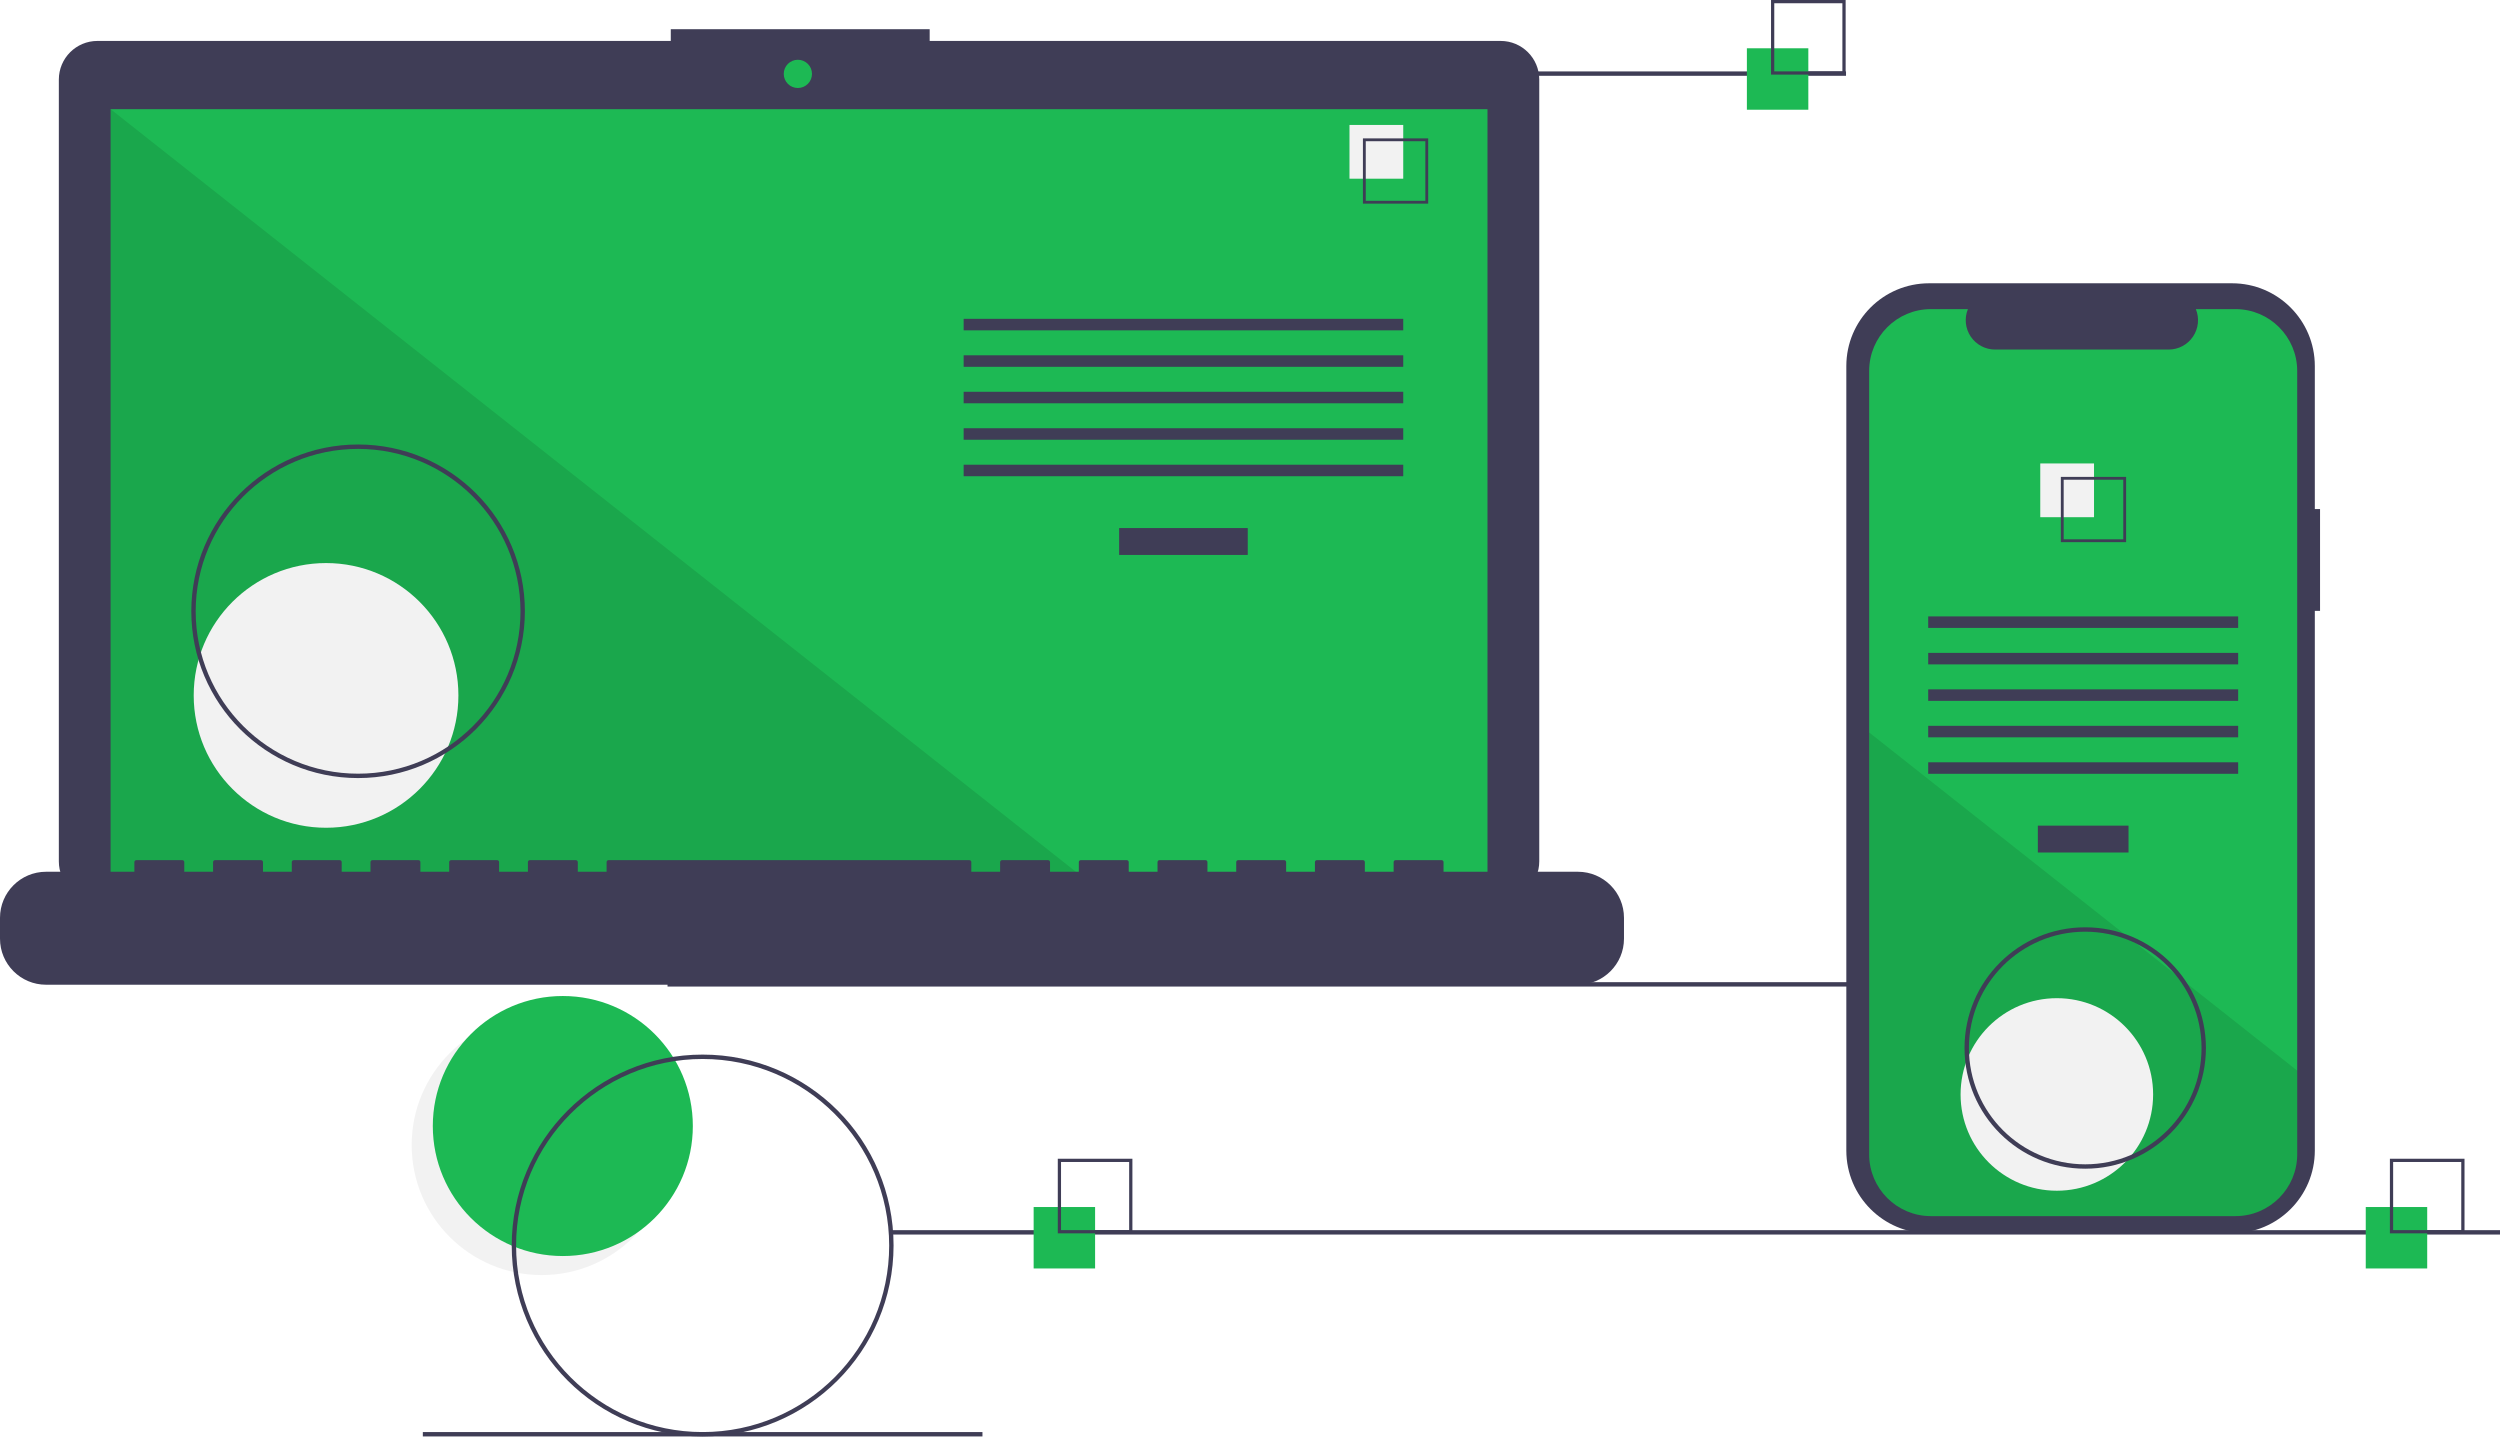
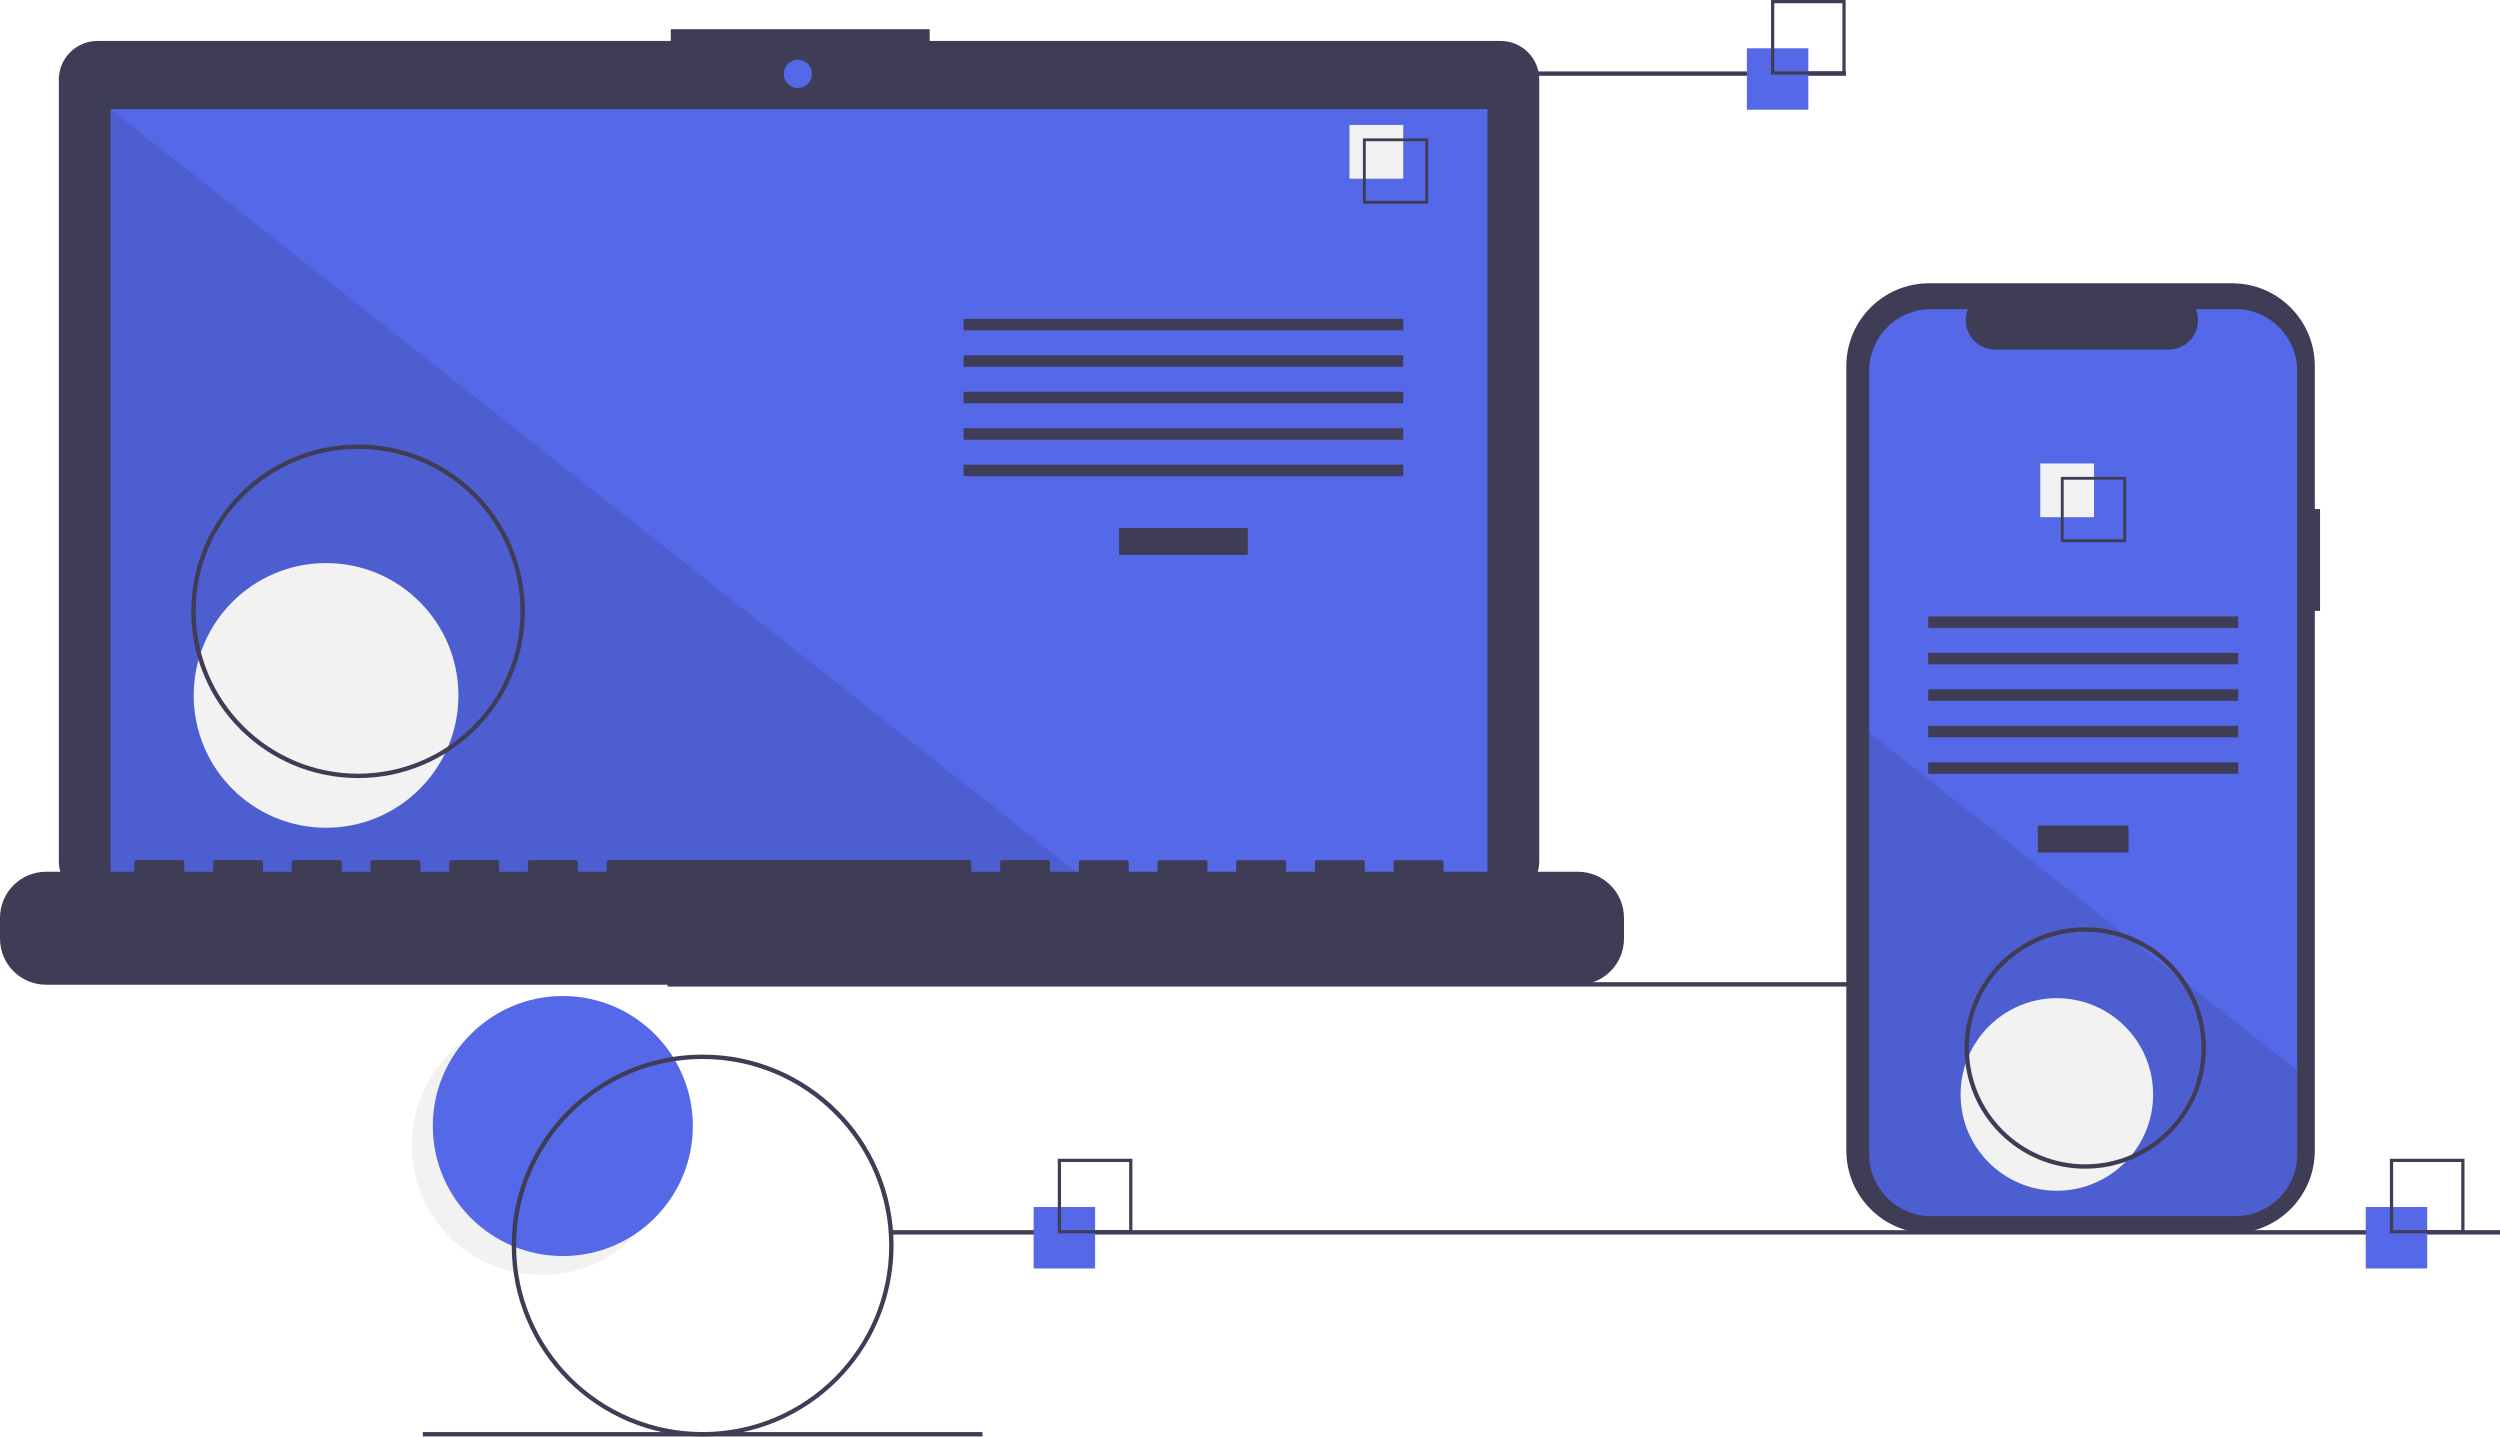
<svg xmlns="http://www.w3.org/2000/svg" data-name="Layer 1" width="1139.171" height="654.543" viewBox="0 0 1139.171 654.543">
  <circle cx="246.827" cy="521.765" r="59.243" fill="#f2f2f2" />
-   <circle cx="256.46" cy="513.095" r="59.243" fill="#1db954" />
+   <circle cx="256.46" cy="513.095" r="59.243" fill="#5568e8" />
  <rect x="304.171" y="447.543" width="733" height="2" fill="#3f3d56" />
  <path d="M714.207,141.381H454.038v-5.362h-117.971v5.362H74.825a17.599,17.599,0,0,0-17.599,17.599V515.231a17.599,17.599,0,0,0,17.599,17.599H714.207a17.599,17.599,0,0,0,17.599-17.599V158.979A17.599,17.599,0,0,0,714.207,141.381Z" transform="translate(-30.41456 -122.7284)" fill="#3f3d56" />
-   <rect x="50.406" y="49.754" width="627.391" height="353.913" fill="#1db954" />
-   <circle cx="363.565" cy="33.667" r="6.435" fill="#1db954" />
+   <rect x="50.406" y="49.754" width="627.391" height="353.913" fill="#5568e8" />
+   <circle cx="363.565" cy="33.667" r="6.435" fill="#5568e8" />
  <polygon points="498.374 403.667 50.406 403.667 50.406 49.754 498.374 403.667" opacity="0.1" />
  <circle cx="148.574" cy="316.876" r="60.307" fill="#f2f2f2" />
  <rect x="509.953" y="240.622" width="58.605" height="12.246" fill="#3f3d56" />
  <rect x="439.102" y="145.279" width="200.307" height="5.248" fill="#3f3d56" />
  <rect x="439.102" y="161.898" width="200.307" height="5.248" fill="#3f3d56" />
  <rect x="439.102" y="178.518" width="200.307" height="5.248" fill="#3f3d56" />
  <rect x="439.102" y="195.137" width="200.307" height="5.248" fill="#3f3d56" />
  <rect x="439.102" y="211.756" width="200.307" height="5.248" fill="#3f3d56" />
  <rect x="614.917" y="56.934" width="24.492" height="24.492" fill="#f2f2f2" />
  <path d="M681.195,215.525h-29.74v-29.74h29.74Zm-28.447-1.293h27.154V187.078H652.748Z" transform="translate(-30.41456 -122.7284)" fill="#3f3d56" />
  <path d="M749.422,519.96H688.192v-4.412a.875.875,0,0,0-.875-.875h-20.993a.875.875,0,0,0-.875.875v4.412H652.329v-4.412a.875.875,0,0,0-.875-.875H630.462a.875.875,0,0,0-.875.875v4.412H616.467v-4.412a.875.875,0,0,0-.875-.875H594.599a.875.875,0,0,0-.875.875v4.412H580.604v-4.412a.875.875,0,0,0-.875-.875H558.736a.875.875,0,0,0-.875.875v4.412H544.741v-4.412a.875.875,0,0,0-.875-.875H522.873a.875.875,0,0,0-.875.875v4.412H508.878v-4.412a.875.875,0,0,0-.875-.875h-20.993a.875.875,0,0,0-.875.875v4.412H473.015v-4.412a.875.875,0,0,0-.875-.875H307.696a.875.875,0,0,0-.875.875v4.412H293.701v-4.412a.875.875,0,0,0-.875-.875H271.833a.875.875,0,0,0-.875.875v4.412H257.838v-4.412a.875.875,0,0,0-.875-.875h-20.993a.875.875,0,0,0-.875.875v4.412H221.975v-4.412a.875.875,0,0,0-.875-.875H200.107a.875.875,0,0,0-.875.875v4.412H186.112v-4.412a.875.875,0,0,0-.875-.875H164.244a.875.875,0,0,0-.875.875v4.412H150.249v-4.412a.875.875,0,0,0-.875-.875H128.381a.875.875,0,0,0-.875.875v4.412H114.386v-4.412a.875.875,0,0,0-.875-.875H92.519a.875.875,0,0,0-.875.875v4.412H51.407a20.993,20.993,0,0,0-20.993,20.993v9.492A20.993,20.993,0,0,0,51.407,571.438H749.422a20.993,20.993,0,0,0,20.993-20.993v-9.492A20.993,20.993,0,0,0,749.422,519.96Z" transform="translate(-30.41456 -122.7284)" fill="#3f3d56" />
  <path d="M193.586,477.272a76,76,0,1,1,76-76A76.086,76.086,0,0,1,193.586,477.272Zm0-150a74,74,0,1,0,74,74A74.084,74.084,0,0,0,193.586,327.272Z" transform="translate(-30.41456 -122.7284)" fill="#3f3d56" />
  <rect x="586.171" y="32.543" width="255" height="2" fill="#3f3d56" />
  <rect x="406.171" y="560.543" width="733" height="2" fill="#3f3d56" />
  <rect x="192.672" y="652.543" width="255" height="2" fill="#3f3d56" />
-   <rect x="471" y="550" width="28" height="28" fill="#1db954" />
+   <rect x="471" y="550" width="28" height="28" fill="#5568e8" />
  <path d="M546.415,684.728h-34v-34h34Zm-32.522-1.478H544.936V652.207H513.893Z" transform="translate(-30.41456 -122.7284)" fill="#3f3d56" />
-   <rect x="796" y="22" width="28" height="28" fill="#1db954" />
+   <rect x="796" y="22" width="28" height="28" fill="#5568e8" />
  <path d="M871.415,156.728h-34v-34h34Zm-32.522-1.478H869.936V124.207H838.893Z" transform="translate(-30.41456 -122.7284)" fill="#3f3d56" />
-   <rect x="1078" y="550" width="28" height="28" fill="#1db954" />
+   <rect x="1078" y="550" width="28" height="28" fill="#5568e8" />
  <path d="M1153.415,684.728h-34v-34h34Zm-32.522-1.478h31.043V652.207h-31.043Z" transform="translate(-30.41456 -122.7284)" fill="#3f3d56" />
  <path d="M1087.586,354.687h-2.379V289.525a37.714,37.714,0,0,0-37.714-37.714H909.44A37.714,37.714,0,0,0,871.726,289.525V647.006A37.714,37.714,0,0,0,909.44,684.72h138.053a37.714,37.714,0,0,0,37.714-37.714V401.07h2.379Z" transform="translate(-30.41456 -122.7284)" fill="#3f3d56" />
-   <path d="M1077.176,291.742v356.96a28.165,28.165,0,0,1-28.16,28.17H910.296a28.165,28.165,0,0,1-28.16-28.17v-356.96a28.163,28.163,0,0,1,28.16-28.16h16.83a13.379,13.379,0,0,0,12.39,18.43h79.09a13.379,13.379,0,0,0,12.39-18.43h18.02A28.163,28.163,0,0,1,1077.176,291.742Z" transform="translate(-30.41456 -122.7284)" fill="#1db954" />
+   <path d="M1077.176,291.742v356.96a28.165,28.165,0,0,1-28.16,28.17H910.296a28.165,28.165,0,0,1-28.16-28.17v-356.96a28.163,28.163,0,0,1,28.16-28.16h16.83a13.379,13.379,0,0,0,12.39,18.43h79.09a13.379,13.379,0,0,0,12.39-18.43h18.02A28.163,28.163,0,0,1,1077.176,291.742Z" transform="translate(-30.41456 -122.7284)" fill="#5568e8" />
  <rect x="928.58" y="376.218" width="41.324" height="12.246" fill="#3f3d56" />
  <rect x="878.621" y="280.875" width="141.24" height="5.248" fill="#3f3d56" />
  <rect x="878.621" y="297.494" width="141.24" height="5.248" fill="#3f3d56" />
  <rect x="878.621" y="314.114" width="141.24" height="5.248" fill="#3f3d56" />
  <rect x="878.621" y="330.733" width="141.24" height="5.248" fill="#3f3d56" />
  <rect x="878.621" y="347.352" width="141.24" height="5.248" fill="#3f3d56" />
  <rect x="929.684" y="211.179" width="24.492" height="24.492" fill="#f2f2f2" />
  <path d="M969.474,340.032v29.74h29.74v-29.74Zm28.45,28.45h-27.16v-27.16h27.16Z" transform="translate(-30.41456 -122.7284)" fill="#3f3d56" />
  <path d="M1077.176,610.582v38.12a28.165,28.165,0,0,1-28.16,28.17H910.296a28.165,28.165,0,0,1-28.16-28.17v-192.21l116.87,92.33,2,1.58,21.74,17.17,2.03,1.61Z" transform="translate(-30.41456 -122.7284)" opacity="0.1" />
  <circle cx="937.241" cy="498.707" r="43.868" fill="#f2f2f2" />
  <path d="M350.586,777.272a87,87,0,1,1,87-87A87.099,87.099,0,0,1,350.586,777.272Zm0-172a85,85,0,1,0,85,85A85.096,85.096,0,0,0,350.586,605.272Z" transform="translate(-30.41456 -122.7284)" fill="#3f3d56" />
  <path d="M980.586,655.272a55,55,0,1,1,55-55A55.062,55.062,0,0,1,980.586,655.272Zm0-108a53,53,0,1,0,53,53A53.06,53.06,0,0,0,980.586,547.272Z" transform="translate(-30.41456 -122.7284)" fill="#3f3d56" />
</svg>
